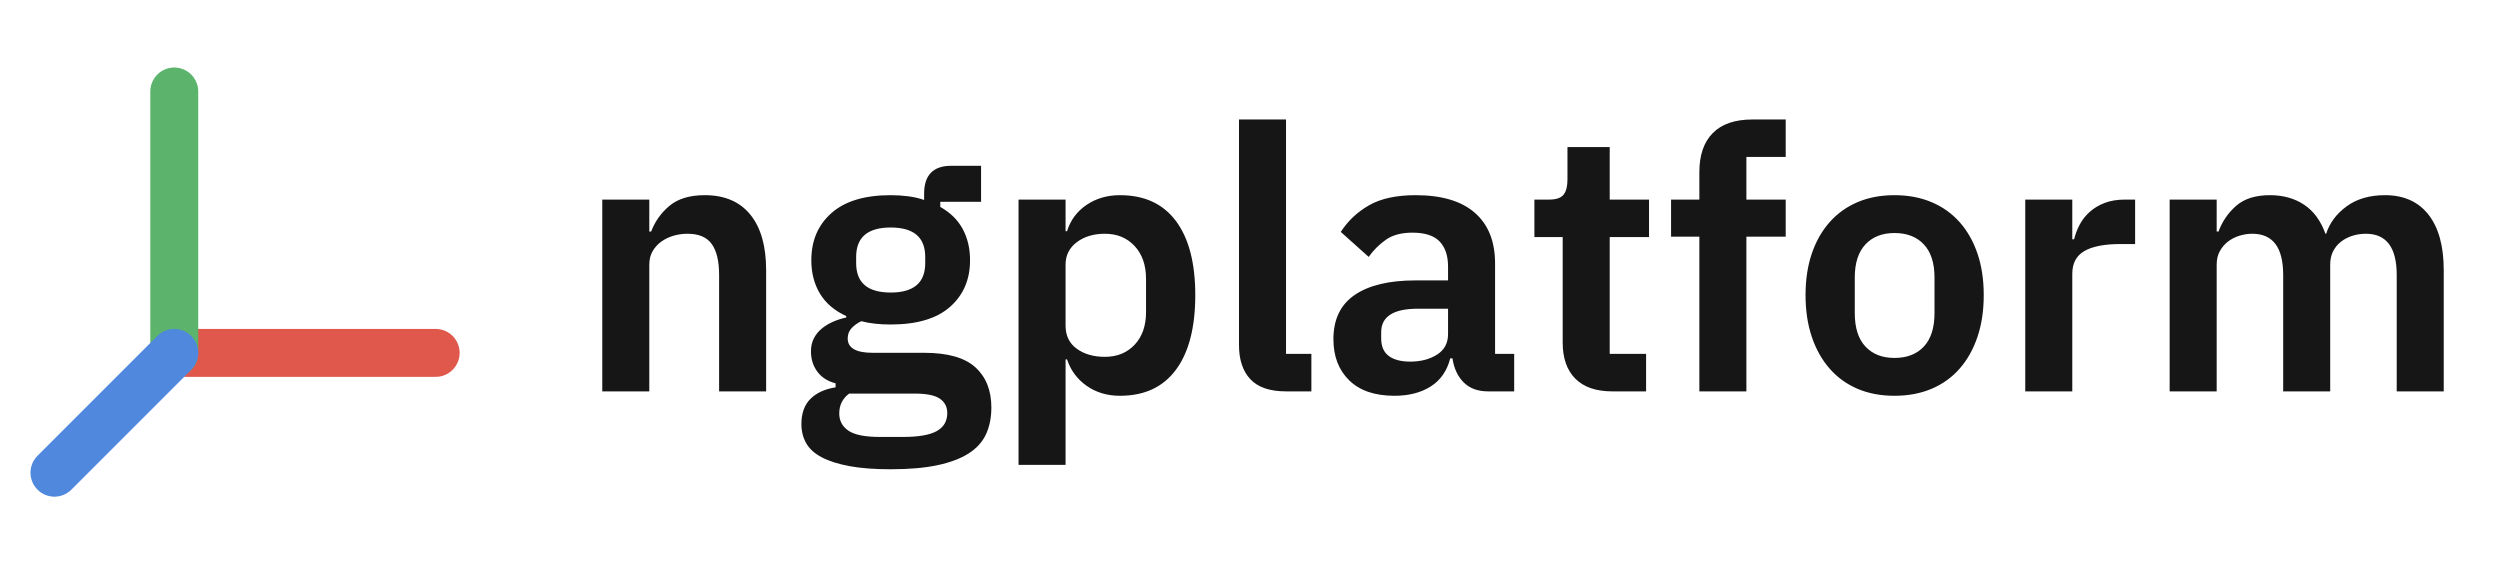
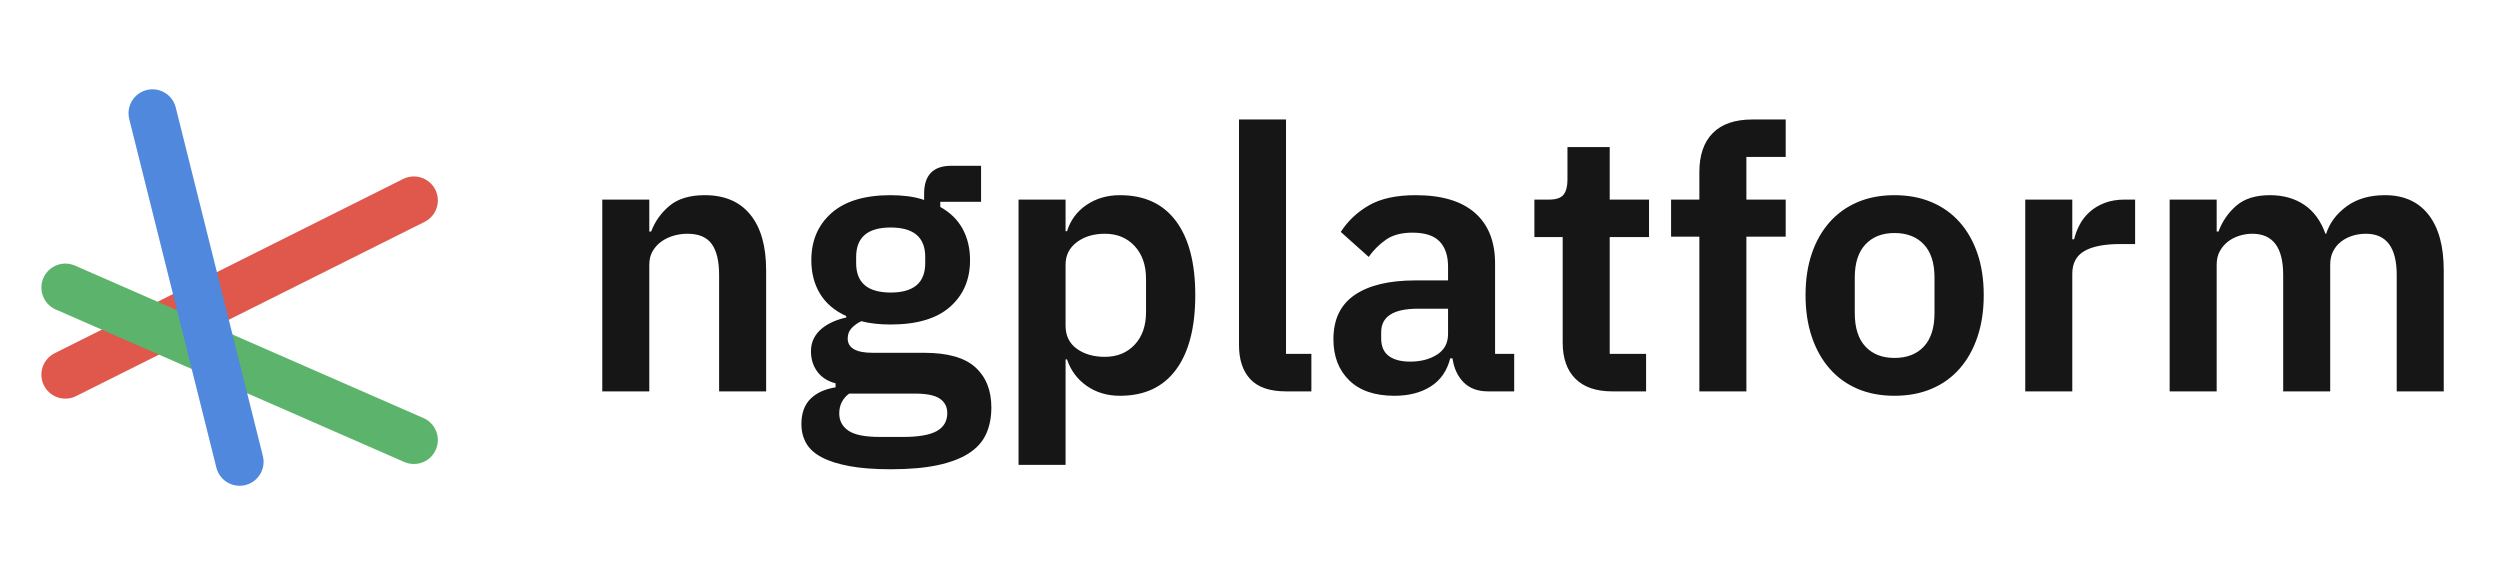
<svg xmlns="http://www.w3.org/2000/svg" width="313" height="72" viewBox="0 0 313 72" role="img" aria-label="ngplatform">
  <g transform="translate(0 6.0) scale(2.727273)">
-     <path d="M8 14H20" fill="none" stroke="#e0574b" stroke-width="2.2" stroke-linecap="round" />
-     <path d="M8 14V2" fill="none" stroke="#5cb46c" stroke-width="2.2" stroke-linecap="round" />
-     <path d="M8 14L2.5 19.5" fill="none" stroke="#4f88dc" stroke-width="2.2" stroke-linecap="round" />
+     <path d="M3 15L19 7" fill="none" stroke="#e0574b" stroke-width="2.2" stroke-linecap="round" />
+     <path d="M3 11L19 18" fill="none" stroke="#5cb46c" stroke-width="2.2" stroke-linecap="round" />
+     <path d="M7 3L11 19" fill="none" stroke="#4f88dc" stroke-width="2.2" stroke-linecap="round" />
  </g>
  <path d="M75.404 49.0V24.988H81.292V28.99H81.522Q82.258 27.058 83.845 25.747Q85.432 24.436 88.238 24.436Q91.964 24.436 93.942 26.874Q95.92 29.312 95.92 33.82V49.0H90.032V34.418Q90.032 31.842 89.112 30.554Q88.192 29.266 86.076 29.266Q85.156 29.266 84.305 29.519Q83.454 29.772 82.787 30.255Q82.12 30.738 81.706 31.451Q81.292 32.164 81.292 33.13V49.0ZM124.118 51.024Q124.118 52.91 123.451 54.359Q122.784 55.808 121.266 56.774Q119.748 57.74 117.356 58.246Q114.964 58.752 111.514 58.752Q108.478 58.752 106.362 58.361Q104.246 57.97 102.889 57.257Q101.532 56.544 100.934 55.486Q100.336 54.428 100.336 53.094Q100.336 51.07 101.463 49.943Q102.59 48.816 104.614 48.494V47.988Q103.142 47.62 102.337 46.539Q101.532 45.458 101.532 43.986Q101.532 43.066 101.9 42.353Q102.268 41.64 102.889 41.134Q103.51 40.628 104.292 40.283Q105.074 39.938 105.948 39.754V39.57Q103.74 38.558 102.659 36.764Q101.578 34.97 101.578 32.578Q101.578 28.898 104.108 26.667Q106.638 24.436 111.514 24.436Q112.618 24.436 113.699 24.574Q114.78 24.712 115.7 25.034V24.252Q115.7 20.756 119.104 20.756H122.83V25.264H117.724V25.908Q119.61 26.966 120.53 28.668Q121.45 30.37 121.45 32.578Q121.45 36.212 118.943 38.42Q116.436 40.628 111.514 40.628Q109.398 40.628 107.834 40.214Q107.144 40.536 106.638 41.065Q106.132 41.594 106.132 42.376Q106.132 44.17 109.26 44.17H115.7Q120.116 44.17 122.117 45.987Q124.118 47.804 124.118 51.024ZM118.598 51.714Q118.598 50.564 117.678 49.92Q116.758 49.276 114.504 49.276H106.316Q105.074 50.196 105.074 51.76Q105.074 53.14 106.224 53.922Q107.374 54.704 110.134 54.704H113.078Q115.976 54.704 117.287 53.968Q118.598 53.232 118.598 51.714ZM111.514 36.626Q115.838 36.626 115.838 32.946V32.164Q115.838 28.484 111.514 28.484Q107.19 28.484 107.19 32.164V32.946Q107.19 36.626 111.514 36.626ZM127.522 24.988H133.41V28.944H133.594Q134.238 26.874 136.032 25.655Q137.826 24.436 140.218 24.436Q144.818 24.436 147.233 27.679Q149.648 30.922 149.648 36.948Q149.648 43.02 147.233 46.286Q144.818 49.552 140.218 49.552Q137.826 49.552 136.055 48.31Q134.284 47.068 133.594 44.998H133.41V58.2H127.522ZM138.332 44.676Q140.632 44.676 142.058 43.158Q143.484 41.64 143.484 39.064V34.924Q143.484 32.348 142.058 30.807Q140.632 29.266 138.332 29.266Q136.216 29.266 134.813 30.324Q133.41 31.382 133.41 33.13V40.766Q133.41 42.652 134.813 43.664Q136.216 44.676 138.332 44.676ZM161.01 49.0Q157.974 49.0 156.548 47.482Q155.122 45.964 155.122 43.204V14.96H161.01V44.308H164.184V49.0ZM186.31 49.0Q184.378 49.0 183.251 47.873Q182.124 46.746 181.848 44.86H181.572Q180.974 47.206 179.134 48.379Q177.294 49.552 174.58 49.552Q170.9 49.552 168.922 47.62Q166.944 45.688 166.944 42.468Q166.944 38.742 169.612 36.925Q172.28 35.108 177.202 35.108H181.296V33.36Q181.296 31.336 180.238 30.232Q179.18 29.128 176.834 29.128Q174.764 29.128 173.499 30.025Q172.234 30.922 171.36 32.164L167.864 29.036Q169.198 26.966 171.406 25.701Q173.614 24.436 177.248 24.436Q182.124 24.436 184.654 26.644Q187.184 28.852 187.184 32.992V44.308H189.576V49.0ZM176.558 45.274Q178.536 45.274 179.916 44.4Q181.296 43.526 181.296 41.824V38.65H177.524Q172.924 38.65 172.924 41.594V42.376Q172.924 43.848 173.867 44.561Q174.81 45.274 176.558 45.274ZM201.858 49.0Q198.822 49.0 197.235 47.413Q195.648 45.826 195.648 42.882V29.68H192.106V24.988H193.946Q195.28 24.988 195.763 24.367Q196.246 23.746 196.246 22.504V18.41H201.536V24.988H206.458V29.68H201.536V44.308H206.09V49.0ZM212.76 29.634H209.218V24.988H212.76V21.538Q212.76 18.364 214.439 16.662Q216.118 14.96 219.384 14.96H223.57V19.652H218.648V24.988H223.57V29.634H218.648V49.0H212.76ZM237.186 49.552Q234.61 49.552 232.563 48.678Q230.516 47.804 229.067 46.148Q227.618 44.492 226.836 42.169Q226.054 39.846 226.054 36.948Q226.054 34.05 226.836 31.75Q227.618 29.45 229.067 27.817Q230.516 26.184 232.563 25.31Q234.61 24.436 237.186 24.436Q239.762 24.436 241.832 25.31Q243.902 26.184 245.351 27.817Q246.8 29.45 247.582 31.75Q248.364 34.05 248.364 36.948Q248.364 39.846 247.582 42.169Q246.8 44.492 245.351 46.148Q243.902 47.804 241.832 48.678Q239.762 49.552 237.186 49.552ZM237.186 44.814Q239.532 44.814 240.866 43.388Q242.2 41.962 242.2 39.202V34.74Q242.2 32.026 240.866 30.6Q239.532 29.174 237.186 29.174Q234.886 29.174 233.552 30.6Q232.218 32.026 232.218 34.74V39.202Q232.218 41.962 233.552 43.388Q234.886 44.814 237.186 44.814ZM253.562 49.0V24.988H259.45V29.956H259.68Q259.91 28.99 260.393 28.093Q260.876 27.196 261.658 26.506Q262.44 25.816 263.521 25.402Q264.602 24.988 266.028 24.988H267.316V30.554H265.476Q262.486 30.554 260.968 31.428Q259.45 32.302 259.45 34.28V49.0ZM271.64 49.0V24.988H277.528V28.99H277.758Q278.448 27.104 279.966 25.77Q281.484 24.436 284.198 24.436Q286.682 24.436 288.476 25.632Q290.27 26.828 291.144 29.266H291.236Q291.88 27.242 293.789 25.839Q295.698 24.436 298.596 24.436Q302.138 24.436 304.047 26.874Q305.956 29.312 305.956 33.82V49.0H300.068V34.418Q300.068 29.266 296.204 29.266Q295.33 29.266 294.525 29.519Q293.72 29.772 293.099 30.255Q292.478 30.738 292.11 31.451Q291.742 32.164 291.742 33.13V49.0H285.854V34.418Q285.854 29.266 281.99 29.266Q281.162 29.266 280.357 29.519Q279.552 29.772 278.931 30.255Q278.31 30.738 277.919 31.451Q277.528 32.164 277.528 33.13V49.0Z" fill="#161616" />
</svg>
